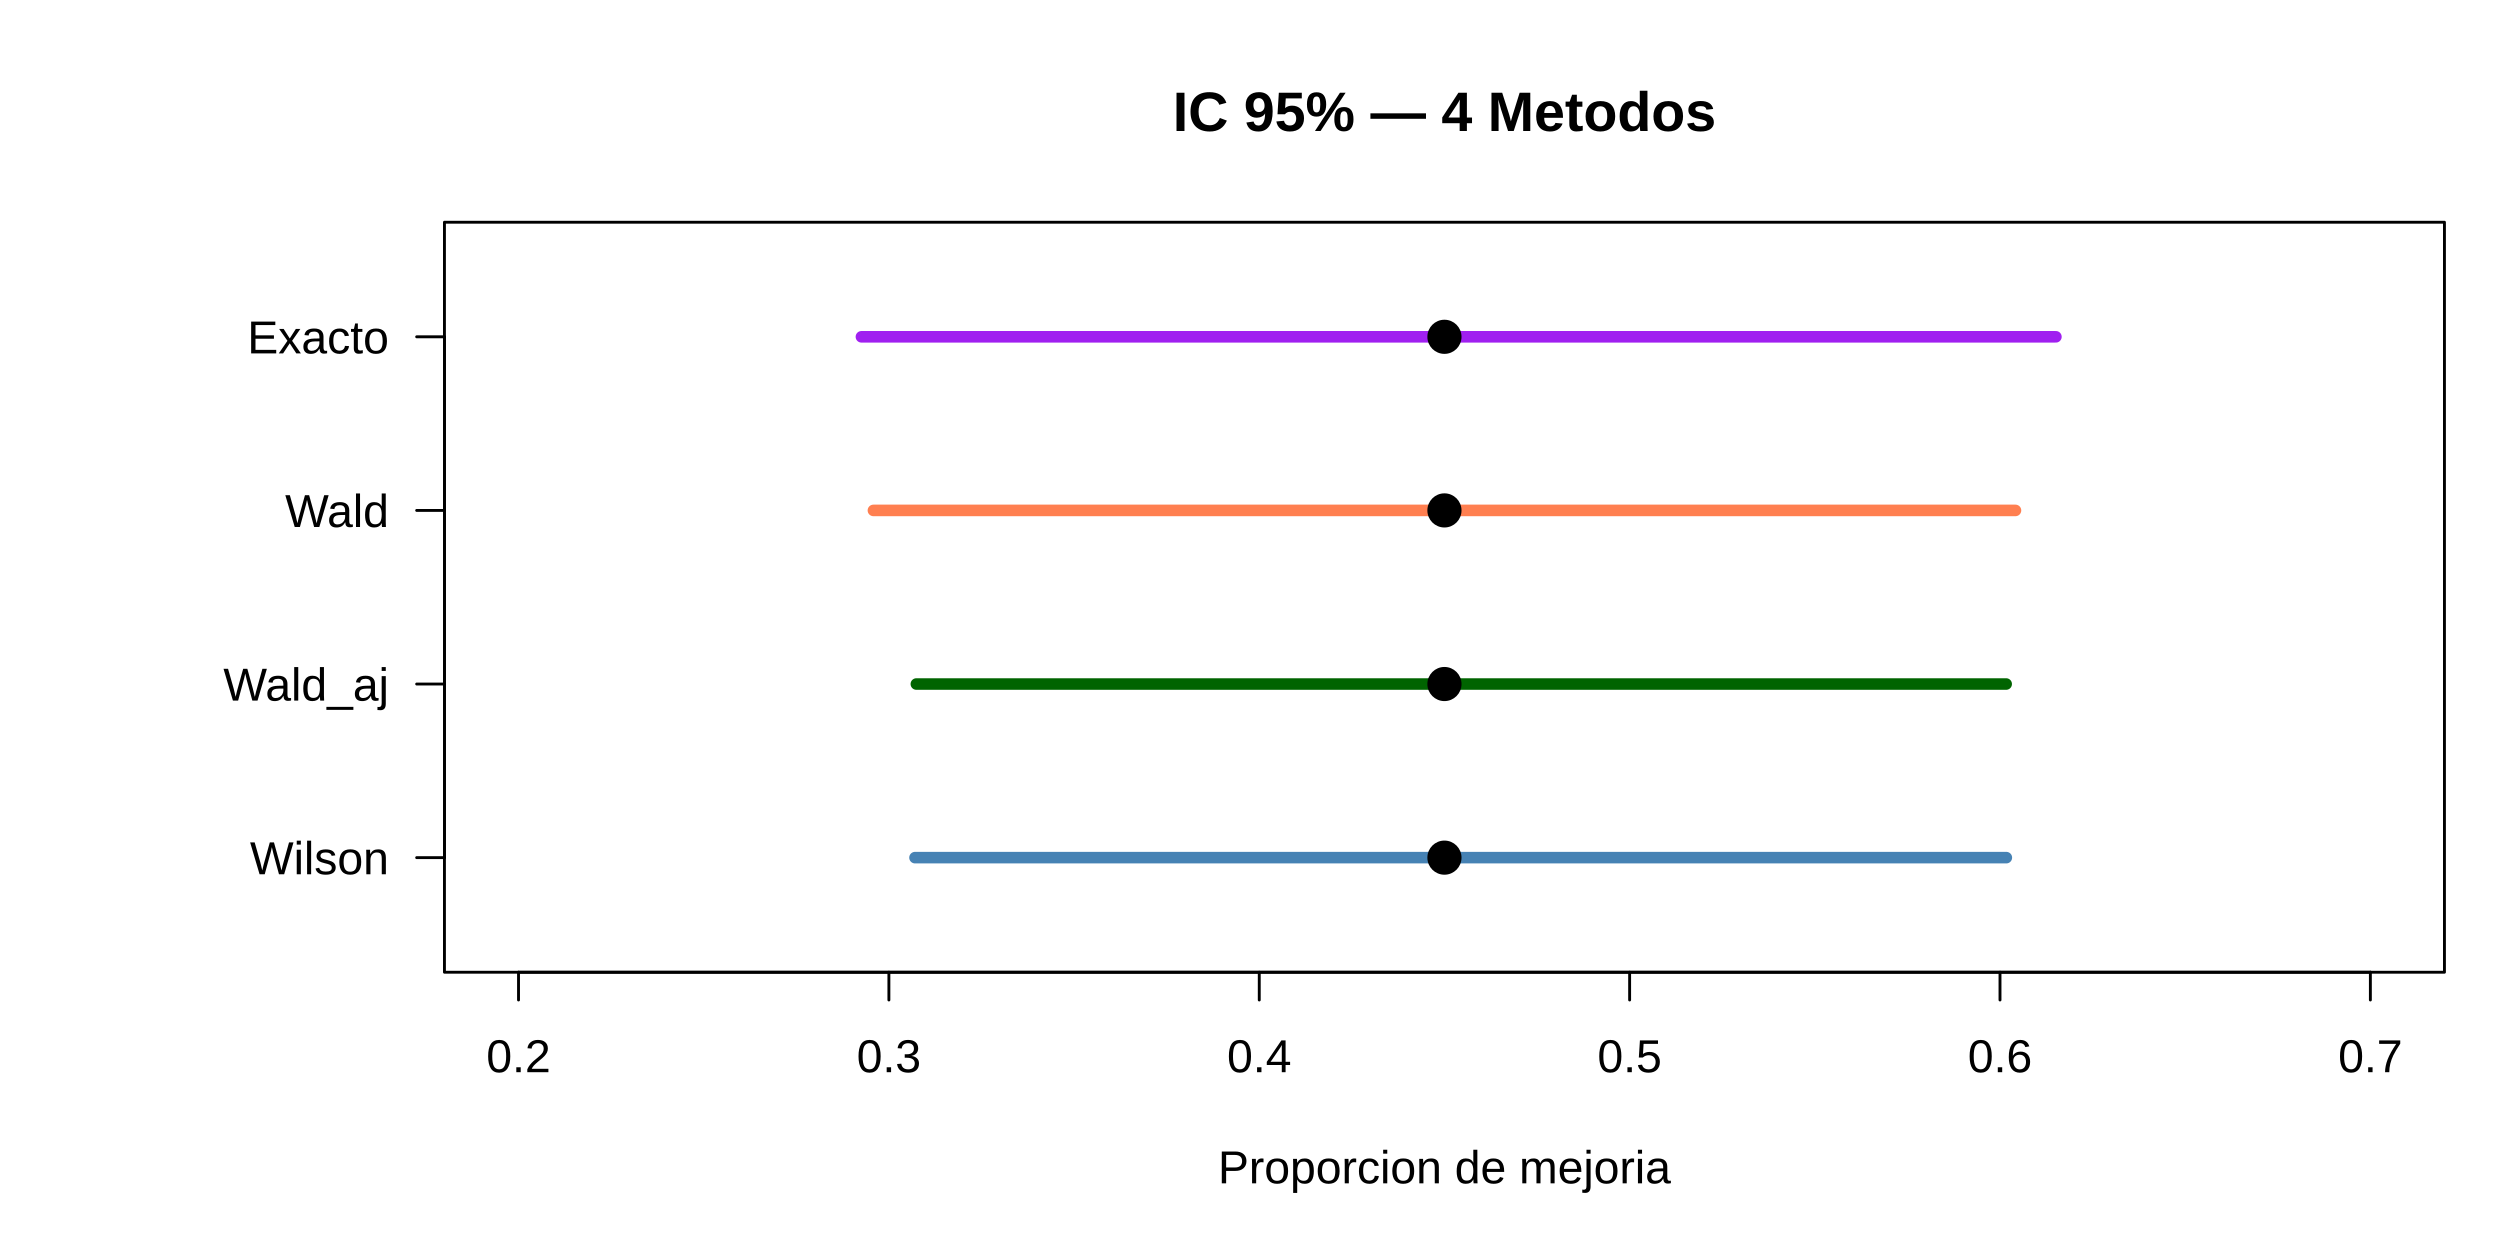
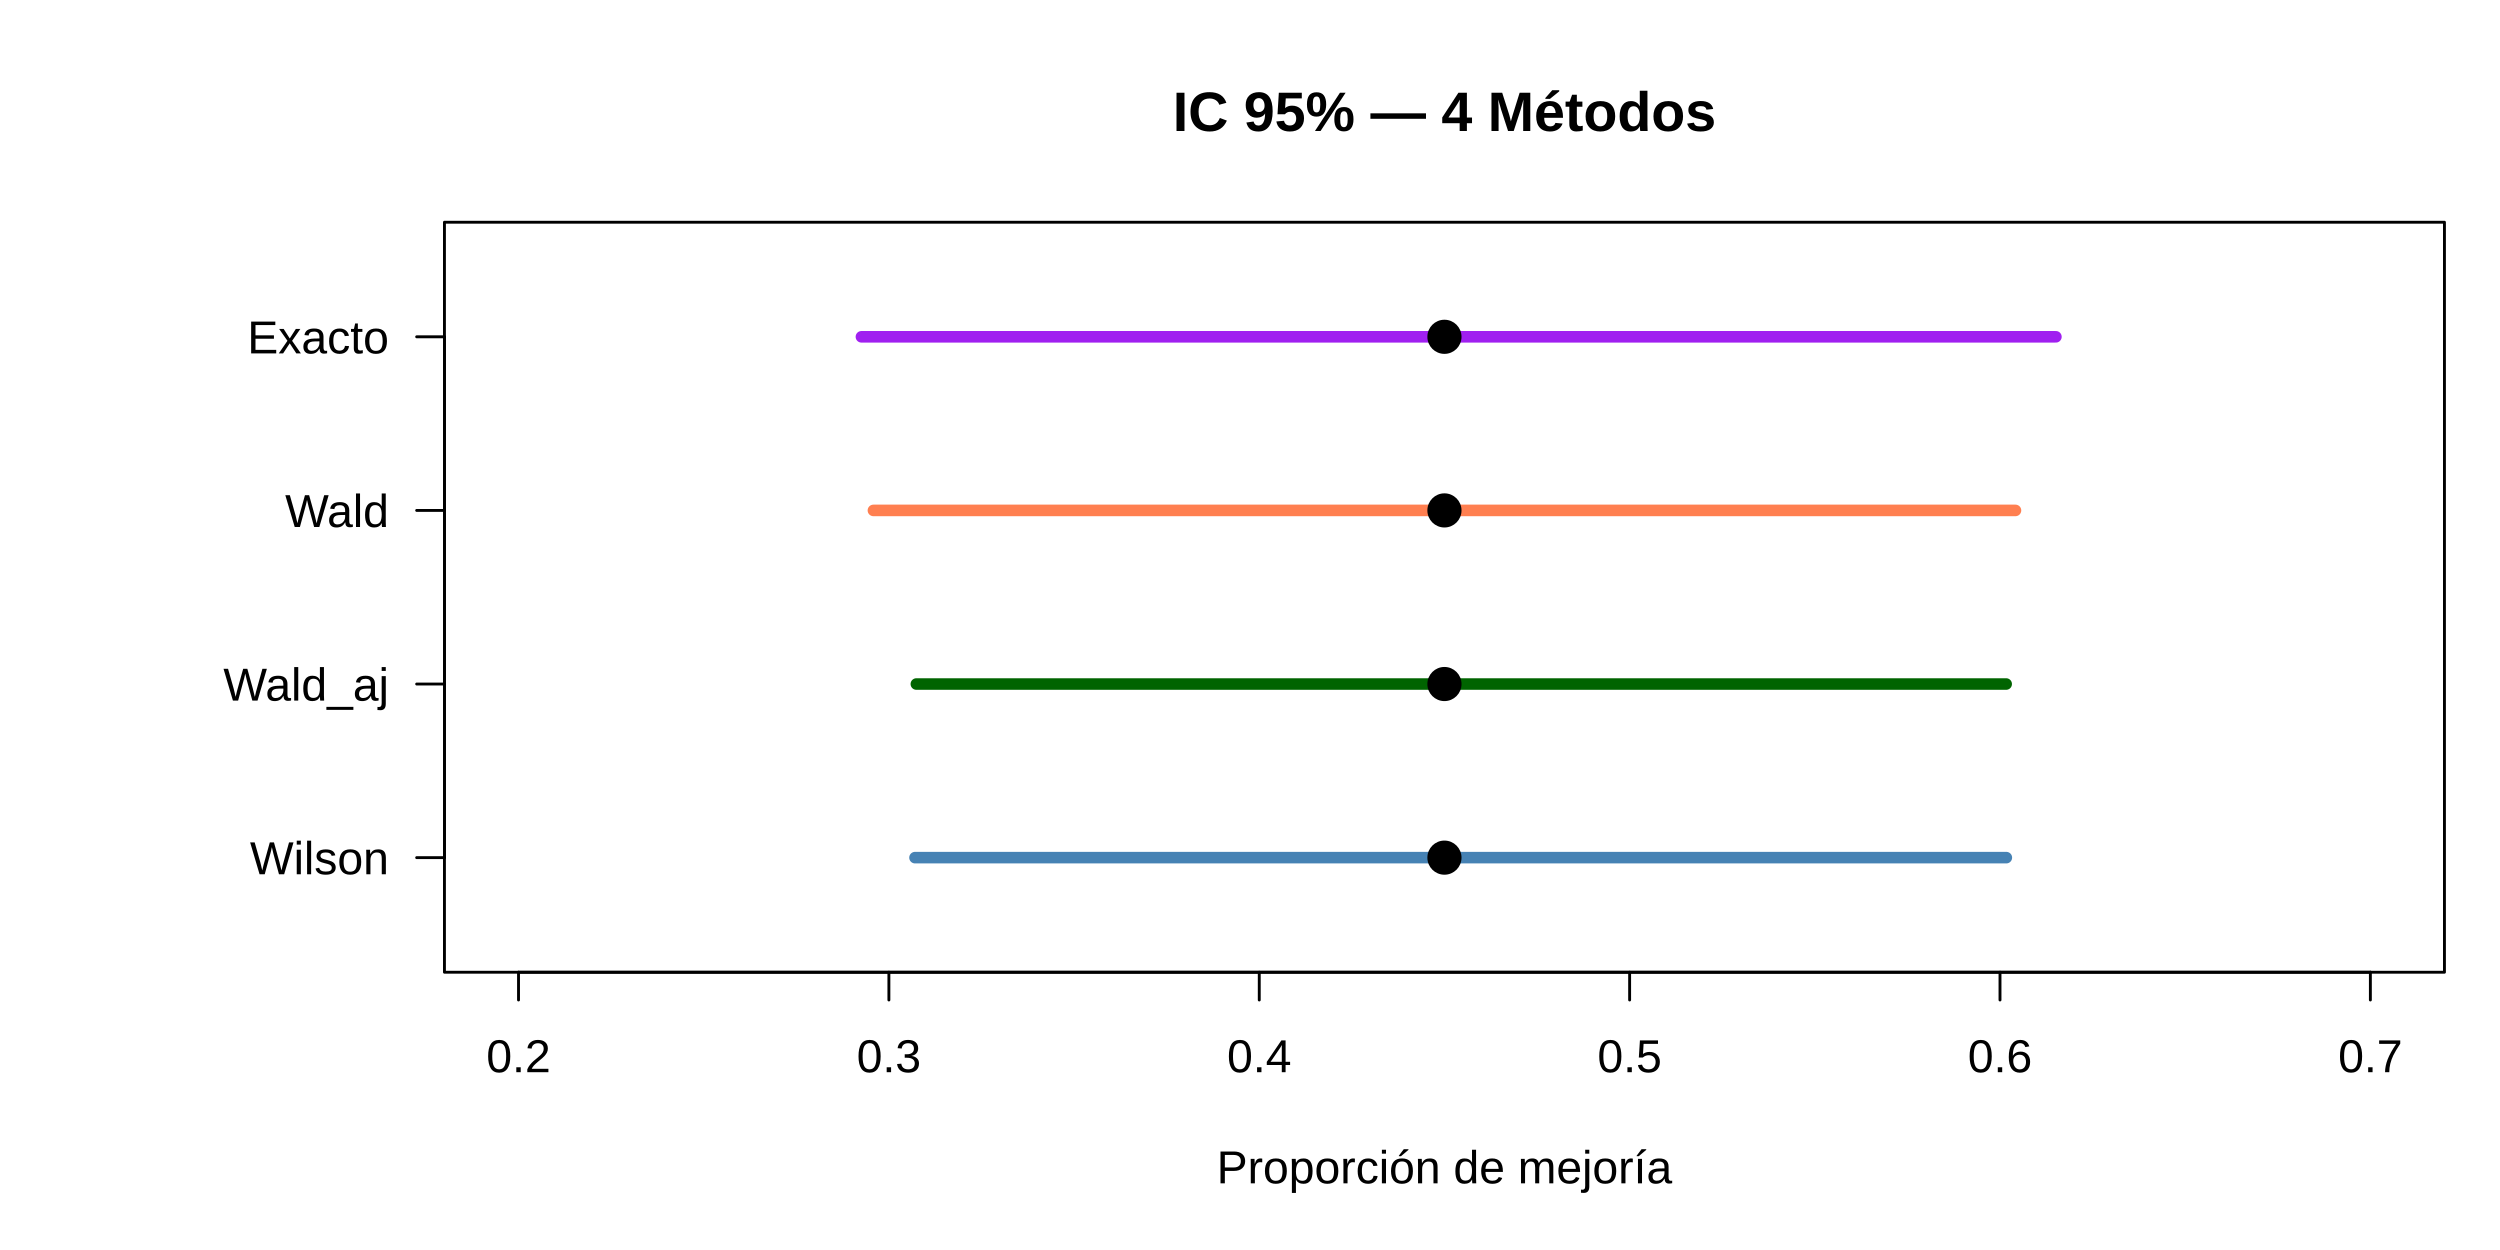
<svg xmlns="http://www.w3.org/2000/svg" width="648.00pt" height="324.00pt" viewBox="0 0 648.00 324.00">
  <g class="svglite">
    <defs>
      <style type="text/css">
    .svglite line, .svglite polyline, .svglite polygon, .svglite path, .svglite rect, .svglite circle {
      fill: none;
      stroke: #000000;
      stroke-linecap: round;
      stroke-linejoin: round;
      stroke-miterlimit: 10.00;
    }
    .svglite text {
      white-space: pre;
    }
    .svglite g.glyphgroup path {
      fill: inherit;
      stroke: none;
    }
  </style>
    </defs>
    <rect width="100%" height="100%" style="stroke: none; fill: #FFFFFF;" />
    <defs>
      <clipPath id="cpMC4wMHw2NDguMDB8MC4wMHwzMjQuMDA=">
        <rect x="0.00" y="0.00" width="648.00" height="324.00" />
      </clipPath>
    </defs>
    <g clip-path="url(#cpMC4wMHw2NDguMDB8MC4wMHwzMjQuMDA=)">
      <line x1="134.40" y1="252.00" x2="614.40" y2="252.00" style="stroke-width: 0.75;" />
      <line x1="134.40" y1="252.00" x2="134.40" y2="259.20" style="stroke-width: 0.75;" />
      <line x1="230.40" y1="252.00" x2="230.40" y2="259.20" style="stroke-width: 0.75;" />
      <line x1="326.40" y1="252.00" x2="326.40" y2="259.20" style="stroke-width: 0.75;" />
      <line x1="422.40" y1="252.00" x2="422.40" y2="259.20" style="stroke-width: 0.75;" />
      <line x1="518.40" y1="252.00" x2="518.40" y2="259.20" style="stroke-width: 0.75;" />
      <line x1="614.40" y1="252.00" x2="614.40" y2="259.20" style="stroke-width: 0.75;" />
      <text x="134.40" y="277.92" text-anchor="middle" style="font-size: 12.00px; font-family: &quot;Arial&quot;;" textLength="16.67px" lengthAdjust="spacingAndGlyphs">0.2</text>
      <text x="230.40" y="277.92" text-anchor="middle" style="font-size: 12.00px; font-family: &quot;Arial&quot;;" textLength="16.67px" lengthAdjust="spacingAndGlyphs">0.3</text>
      <text x="326.40" y="277.92" text-anchor="middle" style="font-size: 12.00px; font-family: &quot;Arial&quot;;" textLength="16.67px" lengthAdjust="spacingAndGlyphs">0.4</text>
      <text x="422.40" y="277.92" text-anchor="middle" style="font-size: 12.00px; font-family: &quot;Arial&quot;;" textLength="16.67px" lengthAdjust="spacingAndGlyphs">0.5</text>
      <text x="518.40" y="277.92" text-anchor="middle" style="font-size: 12.00px; font-family: &quot;Arial&quot;;" textLength="16.67px" lengthAdjust="spacingAndGlyphs">0.6</text>
      <text x="614.40" y="277.92" text-anchor="middle" style="font-size: 12.00px; font-family: &quot;Arial&quot;;" textLength="16.67px" lengthAdjust="spacingAndGlyphs">0.7</text>
      <polygon points="115.20,252.00 633.60,252.00 633.60,57.60 115.20,57.60 " style="stroke-width: 0.75;" />
-       <text x="374.40" y="33.95" text-anchor="middle" style="font-size: 14.40px; font-weight: bold; font-family: &quot;Arial&quot;;" textLength="140.75px" lengthAdjust="spacingAndGlyphs">IC 95% — 4 Metodos</text>
-       <text x="374.40" y="306.72" text-anchor="middle" style="font-size: 12.00px; font-family: &quot;Arial&quot;;" textLength="117.39px" lengthAdjust="spacingAndGlyphs">Proporcion de mejoria</text>
+       <text x="374.40" y="33.95" text-anchor="middle" style="font-size: 14.40px; font-weight: bold; font-family: &quot;Arial&quot;;" textLength="140.75px" lengthAdjust="spacingAndGlyphs">IC 95% — 4 Métodos</text>
+       <text x="374.40" y="306.72" text-anchor="middle" style="font-size: 12.00px; font-family: &quot;Arial&quot;;" textLength="118.05px" lengthAdjust="spacingAndGlyphs">Proporción de mejoría</text>
      <line x1="115.20" y1="222.30" x2="115.20" y2="87.30" style="stroke-width: 0.75;" />
      <line x1="115.20" y1="222.30" x2="108.00" y2="222.30" style="stroke-width: 0.75;" />
      <line x1="115.20" y1="177.30" x2="108.00" y2="177.30" style="stroke-width: 0.75;" />
      <line x1="115.20" y1="132.30" x2="108.00" y2="132.30" style="stroke-width: 0.75;" />
      <line x1="115.20" y1="87.30" x2="108.00" y2="87.30" style="stroke-width: 0.75;" />
      <text x="100.80" y="226.60" text-anchor="end" style="font-size: 12.00px; font-family: &quot;Arial&quot;;" textLength="36.02px" lengthAdjust="spacingAndGlyphs">Wilson</text>
      <text x="100.80" y="181.60" text-anchor="end" style="font-size: 12.00px; font-family: &quot;Arial&quot;;" textLength="42.92px" lengthAdjust="spacingAndGlyphs">Wald_aj</text>
      <text x="100.80" y="136.60" text-anchor="end" style="font-size: 12.00px; font-family: &quot;Arial&quot;;" textLength="26.91px" lengthAdjust="spacingAndGlyphs">Wald</text>
      <text x="100.80" y="91.60" text-anchor="end" style="font-size: 12.00px; font-family: &quot;Arial&quot;;" textLength="36.67px" lengthAdjust="spacingAndGlyphs">Exacto</text>
    </g>
    <defs>
      <clipPath id="cpMTE1LjIwfDYzMy42MHw1Ny42MHwyNTIuMDA=">
        <rect x="115.20" y="57.60" width="518.40" height="194.40" />
      </clipPath>
    </defs>
    <g clip-path="url(#cpMTE1LjIwfDYzMy42MHw1Ny42MHwyNTIuMDA=)">
      <polyline points="237.17,222.30 520.04,222.30 " style="stroke-width: 3.00; stroke: #4682B4;" />
      <circle cx="374.40" cy="222.30" r="4.05" style="stroke-width: 0.75; fill: #000000;" />
      <polyline points="237.52,177.30 520.00,177.30 " style="stroke-width: 3.00; stroke: #006400;" />
      <circle cx="374.40" cy="177.30" r="4.05" style="stroke-width: 0.75; fill: #000000;" />
      <polyline points="226.39,132.30 522.41,132.30 " style="stroke-width: 3.00; stroke: #FF7F50;" />
      <circle cx="374.40" cy="132.30" r="4.05" style="stroke-width: 0.75; fill: #000000;" />
      <polyline points="223.28,87.30 532.89,87.30 " style="stroke-width: 3.00; stroke: #A020F0;" />
      <circle cx="374.40" cy="87.30" r="4.05" style="stroke-width: 0.75; fill: #000000;" />
    </g>
  </g>
</svg>
